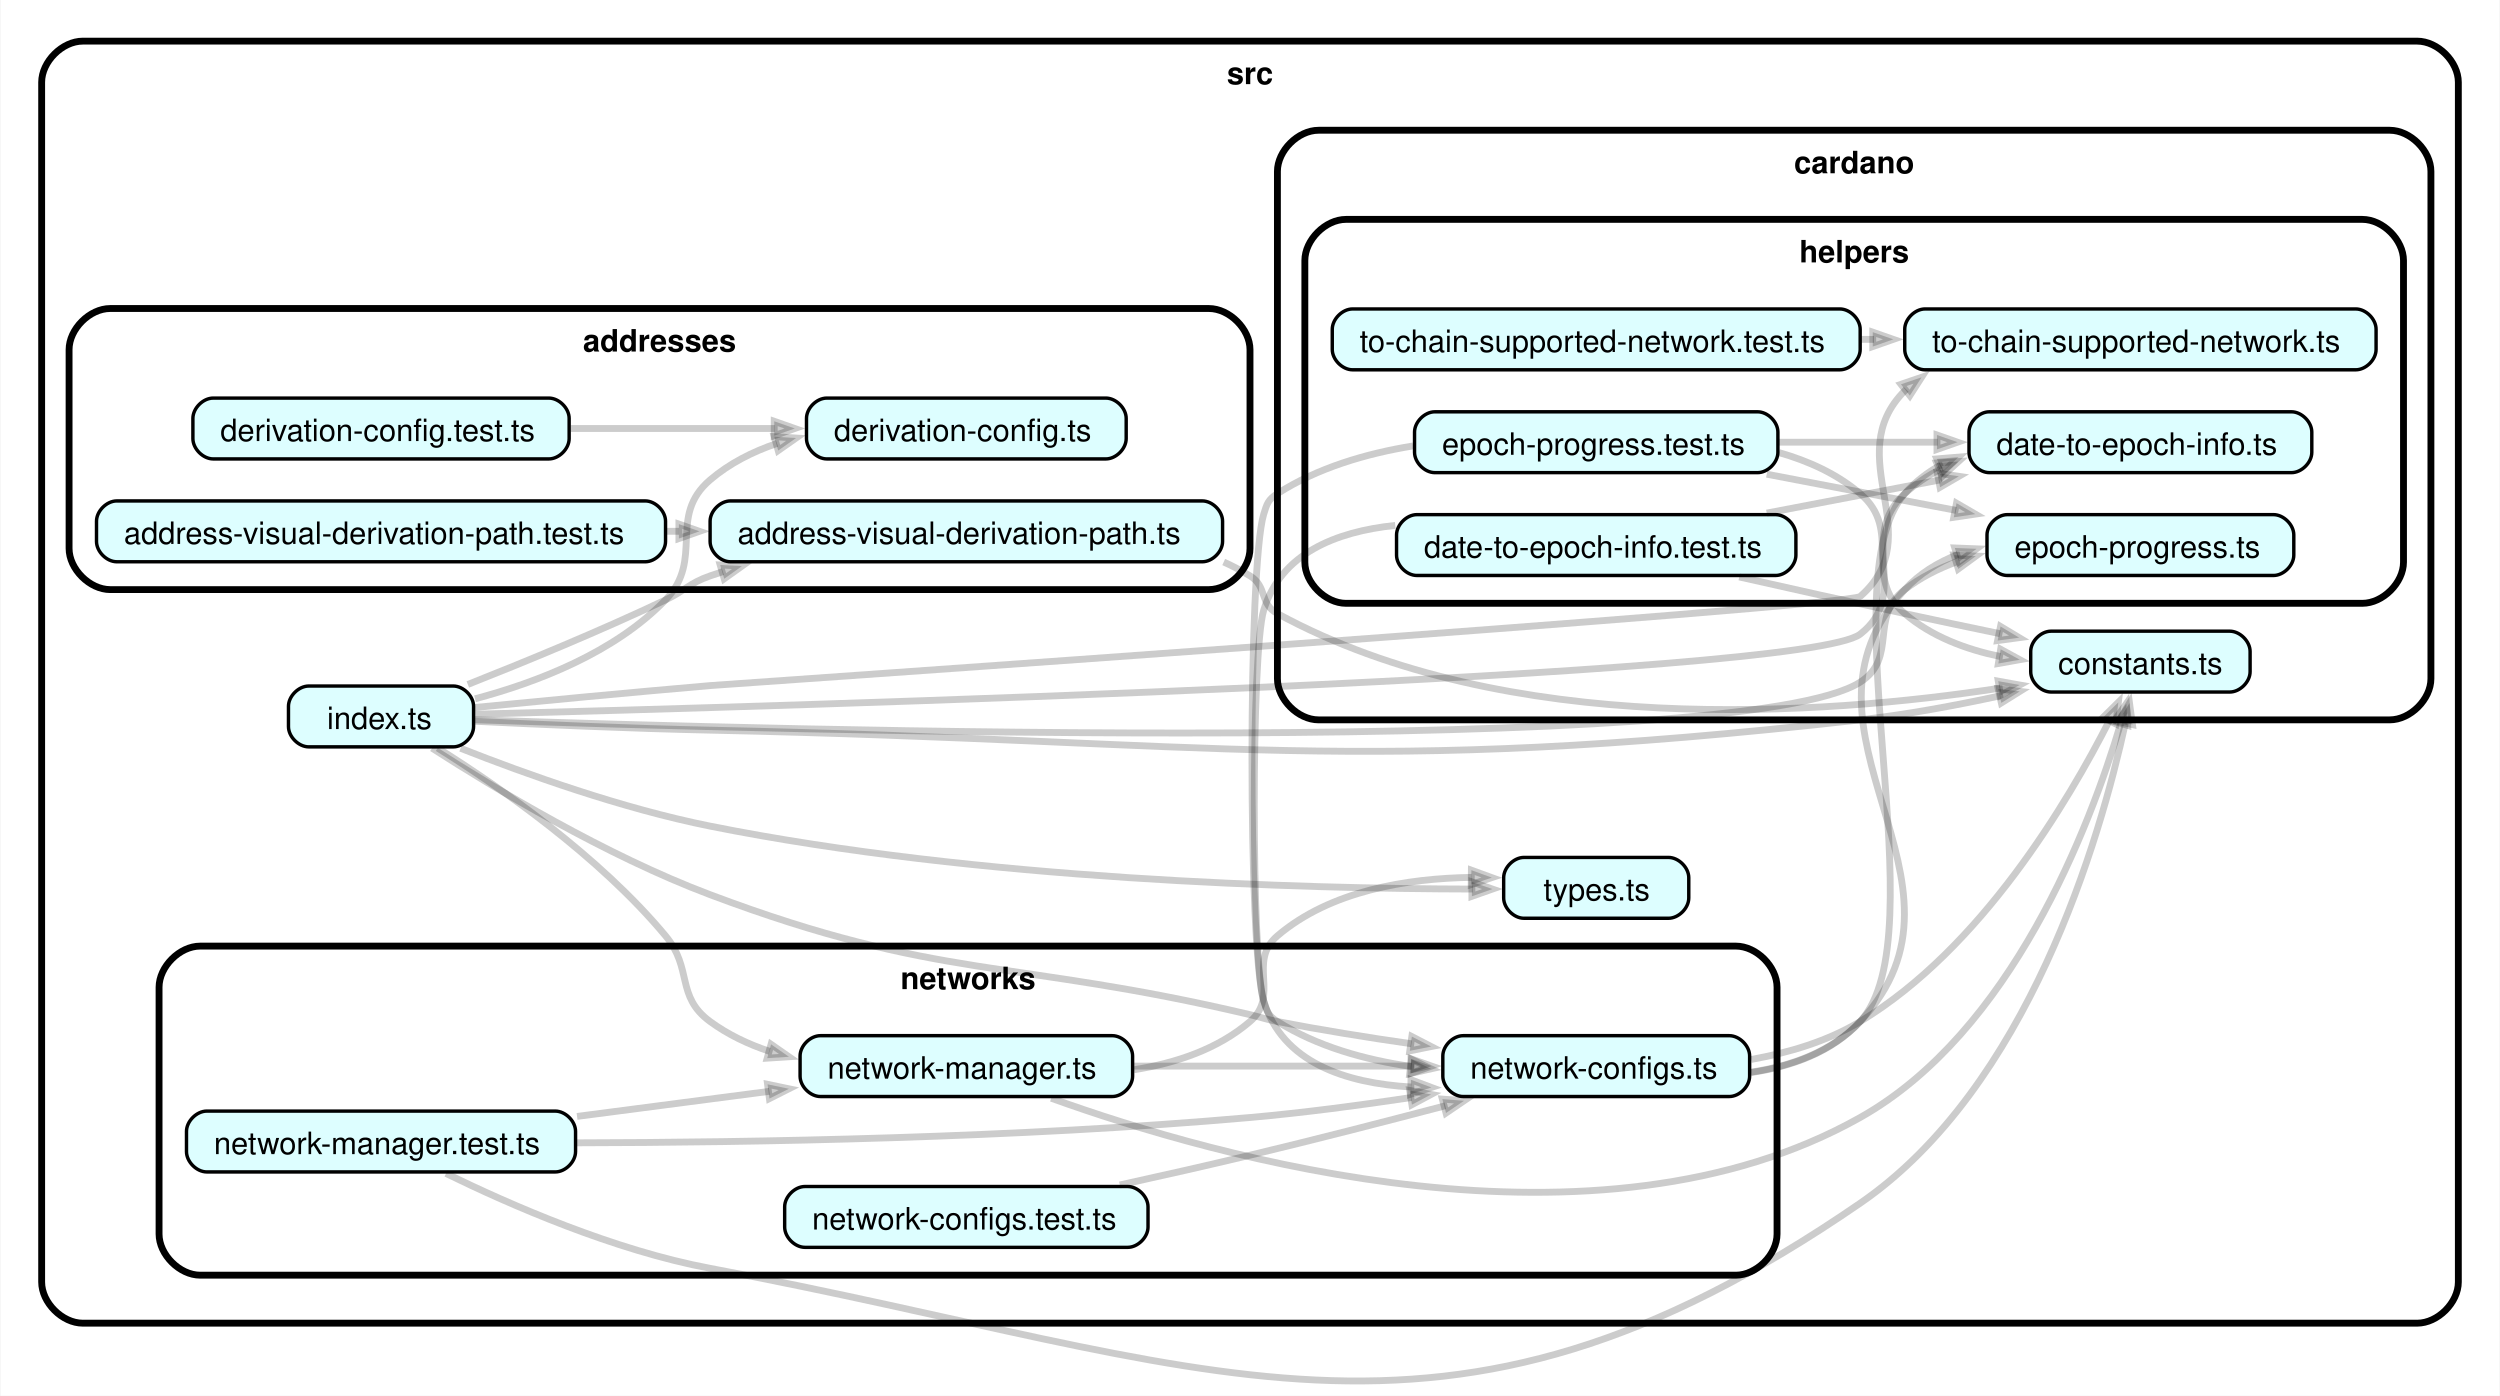
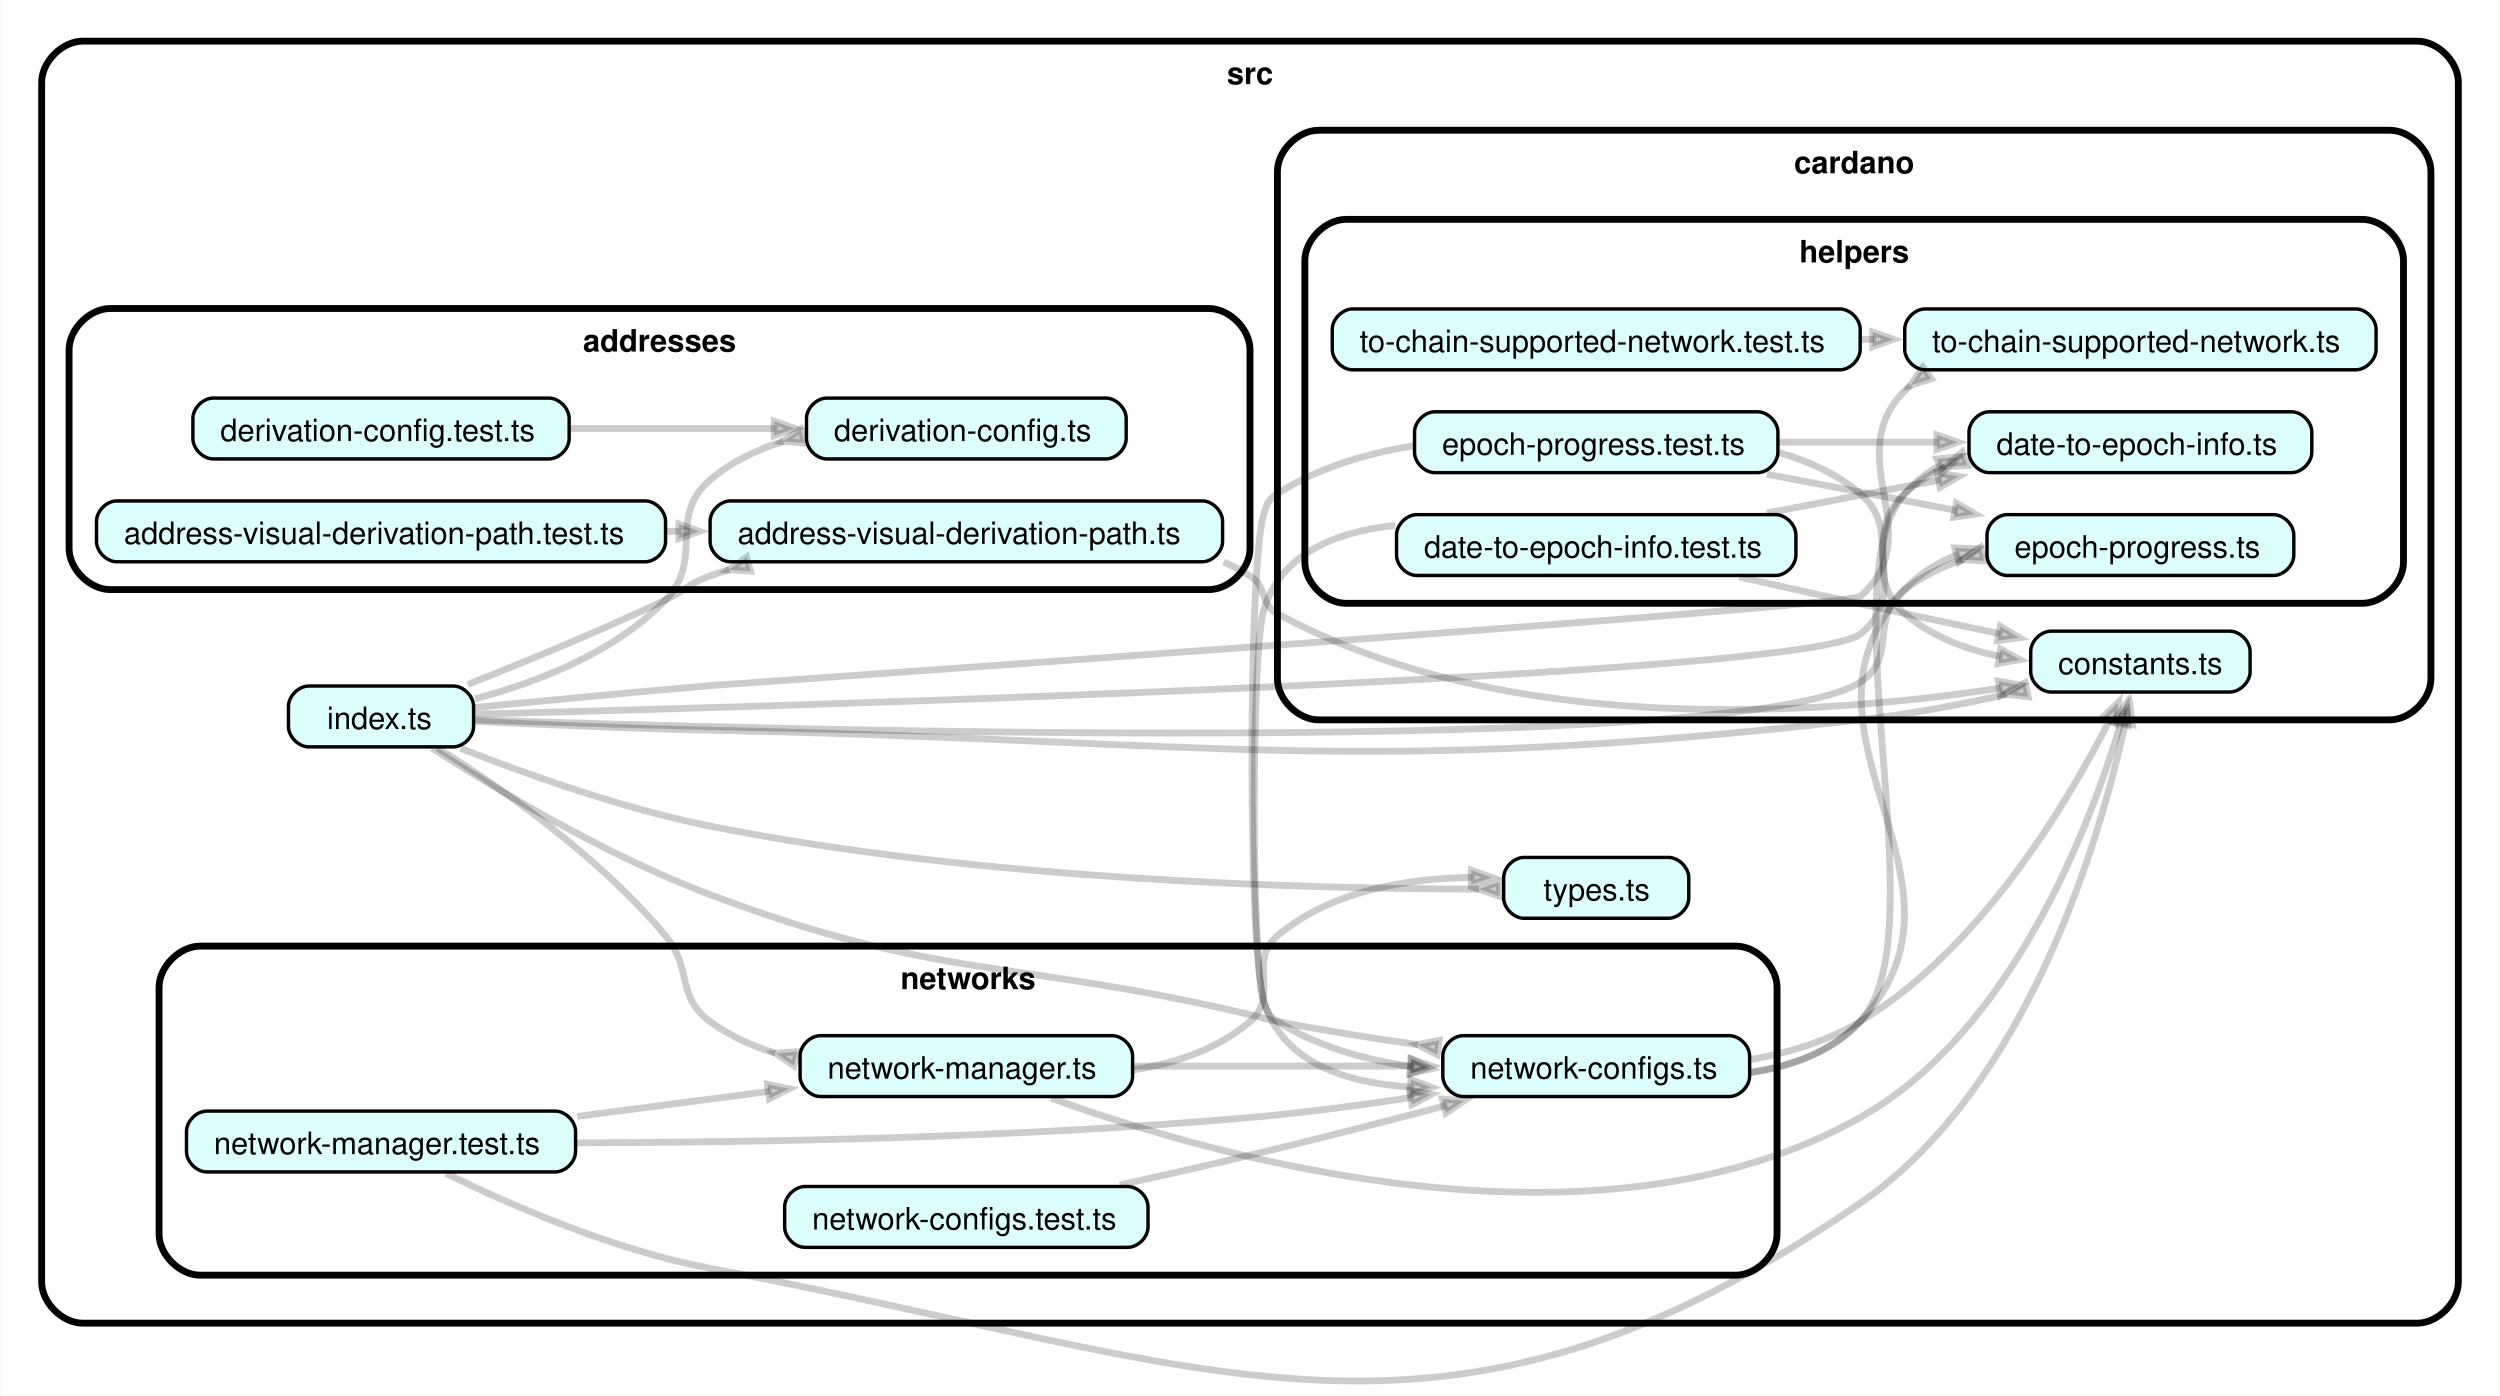
<svg xmlns="http://www.w3.org/2000/svg" xmlns:xlink="http://www.w3.org/1999/xlink" width="729pt" height="407pt" viewBox="0.00 0.00 729.00 407.17">
  <g id="graph0" class="graph" transform="scale(1 1) rotate(0) translate(4 403.17)">
    <polygon fill="white" stroke="none" points="-4,4 -4,-403.17 725,-403.17 725,4 -4,4" />
    <g id="clust1" class="cluster">
      <path fill="#ffffff" stroke="black" stroke-width="2" d="M20,-17.17C20,-17.17 701,-17.17 701,-17.17 707,-17.17 713,-23.17 713,-29.17 713,-29.17 713,-379.17 713,-379.17 713,-385.17 707,-391.17 701,-391.17 701,-391.17 20,-391.17 20,-391.17 14,-391.17 8,-385.17 8,-379.17 8,-379.17 8,-29.17 8,-29.17 8,-23.17 14,-17.17 20,-17.17" />
      <text text-anchor="middle" x="360.5" y="-378.62" font-family="Helvetica,sans-Serif" font-weight="bold" font-size="9.00">src</text>
    </g>
    <g id="clust2" class="cluster">
      <path fill="#ffffff" stroke="black" stroke-width="2" d="M28,-231.17C28,-231.17 348.5,-231.17 348.5,-231.17 354.5,-231.17 360.5,-237.17 360.5,-243.17 360.5,-243.17 360.5,-301.17 360.5,-301.17 360.5,-307.17 354.5,-313.17 348.5,-313.17 348.5,-313.17 28,-313.17 28,-313.17 22,-313.17 16,-307.17 16,-301.17 16,-301.17 16,-243.17 16,-243.17 16,-237.17 22,-231.17 28,-231.17" />
      <text text-anchor="middle" x="188.25" y="-300.62" font-family="Helvetica,sans-Serif" font-weight="bold" font-size="9.00">addresses</text>
    </g>
    <g id="clust3" class="cluster">
      <path fill="#ffffff" stroke="black" stroke-width="2" d="M380.5,-193.17C380.5,-193.17 693,-193.17 693,-193.17 699,-193.17 705,-199.17 705,-205.17 705,-205.17 705,-353.17 705,-353.17 705,-359.17 699,-365.17 693,-365.17 693,-365.17 380.5,-365.17 380.5,-365.17 374.5,-365.17 368.5,-359.17 368.5,-353.17 368.5,-353.17 368.5,-205.17 368.5,-205.17 368.5,-199.17 374.5,-193.17 380.5,-193.17" />
      <text text-anchor="middle" x="536.75" y="-352.62" font-family="Helvetica,sans-Serif" font-weight="bold" font-size="9.00">cardano</text>
    </g>
    <g id="clust4" class="cluster">
      <path fill="#ffffff" stroke="black" stroke-width="2" d="M388.5,-227.17C388.5,-227.17 685,-227.17 685,-227.17 691,-227.17 697,-233.17 697,-239.17 697,-239.17 697,-327.17 697,-327.17 697,-333.17 691,-339.17 685,-339.17 685,-339.17 388.5,-339.17 388.5,-339.17 382.5,-339.17 376.5,-333.17 376.5,-327.17 376.5,-327.17 376.5,-239.17 376.5,-239.17 376.5,-233.17 382.5,-227.17 388.5,-227.17" />
      <text text-anchor="middle" x="536.75" y="-326.62" font-family="Helvetica,sans-Serif" font-weight="bold" font-size="9.00">helpers</text>
    </g>
    <g id="clust5" class="cluster">
      <path fill="#ffffff" stroke="black" stroke-width="2" d="M54.25,-31.17C54.25,-31.17 502.25,-31.17 502.25,-31.17 508.25,-31.17 514.25,-37.17 514.25,-43.17 514.25,-43.17 514.25,-115.17 514.25,-115.17 514.25,-121.17 508.25,-127.17 502.25,-127.17 502.25,-127.17 54.25,-127.17 54.25,-127.17 48.25,-127.17 42.25,-121.17 42.25,-115.17 42.25,-115.17 42.25,-43.17 42.25,-43.17 42.25,-37.17 48.25,-31.17 54.25,-31.17" />
      <text text-anchor="middle" x="278.25" y="-114.62" font-family="Helvetica,sans-Serif" font-weight="bold" font-size="9.00">networks</text>
    </g>
    <g id="node1" class="node">
      <g id="a_node1">
        <a xlink:href="src/addresses/address-visual-derivation-path.test.ts" xlink:title="address-visual-derivation-path.test.ts">
          <path fill="#ddfeff" stroke="black" d="M184.08,-257.04C184.08,-257.04 29.92,-257.04 29.92,-257.04 26.96,-257.04 24,-254.08 24,-251.13 24,-251.13 24,-245.21 24,-245.21 24,-242.25 26.96,-239.29 29.92,-239.29 29.92,-239.29 184.08,-239.29 184.08,-239.29 187.04,-239.29 190,-242.25 190,-245.21 190,-245.21 190,-251.13 190,-251.13 190,-254.08 187.04,-257.04 184.08,-257.04" />
          <text text-anchor="start" x="32" y="-244.49" font-family="Helvetica,sans-Serif" font-size="9.00">address-visual-derivation-path.test.ts</text>
        </a>
      </g>
    </g>
    <g id="node2" class="node">
      <g id="a_node2">
        <a xlink:href="src/addresses/address-visual-derivation-path.ts" xlink:title="address-visual-derivation-path.ts">
          <path fill="#ddfeff" stroke="black" d="M346.58,-257.04C346.58,-257.04 208.92,-257.04 208.92,-257.04 205.96,-257.04 203,-254.08 203,-251.13 203,-251.13 203,-245.21 203,-245.21 203,-242.25 205.96,-239.29 208.92,-239.29 208.92,-239.29 346.58,-239.29 346.58,-239.29 349.54,-239.29 352.5,-242.25 352.5,-245.21 352.5,-245.21 352.5,-251.13 352.5,-251.13 352.5,-254.08 349.54,-257.04 346.58,-257.04" />
          <text text-anchor="start" x="211" y="-244.49" font-family="Helvetica,sans-Serif" font-size="9.00">address-visual-derivation-path.ts</text>
        </a>
      </g>
    </g>
    <g id="edge1" class="edge">
      <path fill="none" stroke="#000000" stroke-width="2" stroke-opacity="0.2" d="M190.4,-248.17C191.57,-248.17 192.75,-248.17 193.93,-248.17" />
      <polygon fill="#000000" fill-opacity="0.2" stroke="#000000" stroke-width="2" stroke-opacity="0.2" points="193.9,-250.27 199.9,-248.17 193.9,-246.07 193.9,-250.27" />
    </g>
    <g id="node3" class="node">
      <g id="a_node3">
        <a xlink:href="src/cardano/constants.ts" xlink:title="constants.ts">
          <path fill="#ddfeff" stroke="black" d="M646.33,-219.04C646.33,-219.04 594.17,-219.04 594.17,-219.04 591.21,-219.04 588.25,-216.08 588.25,-213.13 588.25,-213.13 588.25,-207.21 588.25,-207.21 588.25,-204.25 591.21,-201.29 594.17,-201.29 594.17,-201.29 646.33,-201.29 646.33,-201.29 649.29,-201.29 652.25,-204.25 652.25,-207.21 652.25,-207.21 652.25,-213.13 652.25,-213.13 652.25,-216.08 649.29,-219.04 646.33,-219.04" />
          <text text-anchor="start" x="596.25" y="-206.49" font-family="Helvetica,sans-Serif" font-size="9.00">constants.ts</text>
        </a>
      </g>
    </g>
    <g id="edge2" class="edge">
      <path fill="none" stroke="#000000" stroke-width="2" stroke-opacity="0.2" d="M352.83,-239.22C355.48,-238.02 358.05,-236.67 360.5,-235.17 365.65,-232.01 363.19,-227.06 368.5,-224.17 435.28,-187.78 527.45,-194.48 579.42,-202.44" />
      <polygon fill="#000000" fill-opacity="0.2" stroke="#000000" stroke-width="2" stroke-opacity="0.2" points="578.78,-204.46 585.04,-203.34 579.45,-200.32 578.78,-204.46" />
    </g>
    <g id="node4" class="node">
      <g id="a_node4">
        <a xlink:href="src/addresses/derivation-config.test.ts" xlink:title="derivation-config.test.ts">
          <path fill="#ddfeff" stroke="black" d="M155.96,-287.04C155.96,-287.04 58.04,-287.04 58.04,-287.04 55.08,-287.04 52.12,-284.08 52.12,-281.13 52.12,-281.13 52.12,-275.21 52.12,-275.21 52.12,-272.25 55.08,-269.29 58.04,-269.29 58.04,-269.29 155.96,-269.29 155.96,-269.29 158.92,-269.29 161.88,-272.25 161.88,-275.21 161.88,-275.21 161.88,-281.13 161.88,-281.13 161.88,-284.08 158.92,-287.04 155.96,-287.04" />
          <text text-anchor="start" x="60.12" y="-274.49" font-family="Helvetica,sans-Serif" font-size="9.00">derivation-config.test.ts</text>
        </a>
      </g>
    </g>
    <g id="node5" class="node">
      <g id="a_node5">
        <a xlink:href="src/addresses/derivation-config.ts" xlink:title="derivation-config.ts">
          <path fill="#ddfeff" stroke="black" d="M318.46,-287.04C318.46,-287.04 237.04,-287.04 237.04,-287.04 234.08,-287.04 231.12,-284.08 231.12,-281.13 231.12,-281.13 231.12,-275.21 231.12,-275.21 231.12,-272.25 234.08,-269.29 237.04,-269.29 237.04,-269.29 318.46,-269.29 318.46,-269.29 321.42,-269.29 324.38,-272.25 324.38,-275.21 324.38,-275.21 324.38,-281.13 324.38,-281.13 324.38,-284.08 321.42,-287.04 318.46,-287.04" />
          <text text-anchor="start" x="239.12" y="-274.49" font-family="Helvetica,sans-Serif" font-size="9.00">derivation-config.ts</text>
        </a>
      </g>
    </g>
    <g id="edge3" class="edge">
      <path fill="none" stroke="#000000" stroke-width="2" stroke-opacity="0.2" d="M162.32,-278.17C181.37,-278.17 202.77,-278.17 221.86,-278.17" />
      <polygon fill="#000000" fill-opacity="0.2" stroke="#000000" stroke-width="2" stroke-opacity="0.2" points="221.71,-280.27 227.71,-278.17 221.71,-276.07 221.71,-280.27" />
    </g>
    <g id="node6" class="node">
      <g id="a_node6">
        <a xlink:href="src/cardano/helpers/date-to-epoch-info.test.ts" xlink:title="date-to-epoch-info.test.ts">
          <path fill="#ddfeff" stroke="black" d="M513.83,-253.04C513.83,-253.04 409.17,-253.04 409.17,-253.04 406.21,-253.04 403.25,-250.08 403.25,-247.13 403.25,-247.13 403.25,-241.21 403.25,-241.21 403.25,-238.25 406.21,-235.29 409.17,-235.29 409.17,-235.29 513.83,-235.29 513.83,-235.29 516.79,-235.29 519.75,-238.25 519.75,-241.21 519.75,-241.21 519.75,-247.13 519.75,-247.13 519.75,-250.08 516.79,-253.04 513.83,-253.04" />
          <text text-anchor="start" x="411.25" y="-240.49" font-family="Helvetica,sans-Serif" font-size="9.00">date-to-epoch-info.test.ts</text>
        </a>
      </g>
    </g>
    <g id="edge5" class="edge">
      <path fill="none" stroke="#000000" stroke-width="2" stroke-opacity="0.2" d="M503.23,-234.86C518.37,-231.44 535.71,-227.57 551.5,-224.17 560.49,-222.23 570.16,-220.2 579.3,-218.3" />
      <polygon fill="#000000" fill-opacity="0.2" stroke="#000000" stroke-width="2" stroke-opacity="0.2" points="579.44,-220.42 584.89,-217.15 578.59,-216.3 579.44,-220.42" />
    </g>
    <g id="node7" class="node">
      <g id="a_node7">
        <a xlink:href="src/networks/network-configs.ts" xlink:title="network-configs.ts">
          <path fill="#ddfeff" stroke="black" d="M500.33,-101.04C500.33,-101.04 422.67,-101.04 422.67,-101.04 419.71,-101.04 416.75,-98.08 416.75,-95.13 416.75,-95.13 416.75,-89.21 416.75,-89.21 416.75,-86.25 419.71,-83.29 422.67,-83.29 422.67,-83.29 500.33,-83.29 500.33,-83.29 503.29,-83.29 506.25,-86.25 506.25,-89.21 506.25,-89.21 506.25,-95.13 506.25,-95.13 506.25,-98.08 503.29,-101.04 500.33,-101.04" />
          <text text-anchor="start" x="424.75" y="-88.49" font-family="Helvetica,sans-Serif" font-size="9.00">network-configs.ts</text>
        </a>
      </g>
    </g>
    <g id="edge4" class="edge">
      <path fill="none" stroke="#000000" stroke-width="2" stroke-opacity="0.2" d="M402.88,-249.9C385.36,-248.08 369.47,-241.59 364.5,-225.17 360.83,-213.04 360.83,-123.29 364.5,-111.17 365.43,-108.1 365.79,-106.87 368.5,-105.17 380.05,-97.91 393.99,-94.01 407.51,-92.05" />
      <polygon fill="#000000" fill-opacity="0.2" stroke="#000000" stroke-width="2" stroke-opacity="0.2" points="407.59,-94.15 413.31,-91.37 407.1,-89.98 407.59,-94.15" />
    </g>
    <g id="node8" class="node">
      <g id="a_node8">
        <a xlink:href="src/cardano/helpers/date-to-epoch-info.ts" xlink:title="date-to-epoch-info.ts">
          <path fill="#ddfeff" stroke="black" d="M664.33,-283.04C664.33,-283.04 576.17,-283.04 576.17,-283.04 573.21,-283.04 570.25,-280.08 570.25,-277.13 570.25,-277.13 570.25,-271.21 570.25,-271.21 570.25,-268.25 573.21,-265.29 576.17,-265.29 576.17,-265.29 664.33,-265.29 664.33,-265.29 667.29,-265.29 670.25,-268.25 670.25,-271.21 670.25,-271.21 670.25,-277.13 670.25,-277.13 670.25,-280.08 667.29,-283.04 664.33,-283.04" />
          <text text-anchor="start" x="578.25" y="-270.49" font-family="Helvetica,sans-Serif" font-size="9.00">date-to-epoch-info.ts</text>
        </a>
      </g>
    </g>
    <g id="edge6" class="edge">
      <path fill="none" stroke="#000000" stroke-width="2" stroke-opacity="0.2" d="M511.24,-253.49C527.23,-256.56 545.16,-259.99 561.74,-263.16" />
      <polygon fill="#000000" fill-opacity="0.2" stroke="#000000" stroke-width="2" stroke-opacity="0.2" points="561.01,-265.16 567.3,-264.22 561.8,-261.03 561.01,-265.16" />
    </g>
    <g id="edge22" class="edge">
      <path fill="none" stroke="#000000" stroke-width="2" stroke-opacity="0.2" d="M506.68,-94.1C517.65,-96.05 528.98,-99.43 538.5,-105.17 573.76,-126.41 599.19,-169.29 611.3,-193.16" />
      <polygon fill="#000000" fill-opacity="0.2" stroke="#000000" stroke-width="2" stroke-opacity="0.2" points="609.29,-193.83 613.82,-198.3 613.06,-191.98 609.29,-193.83" />
    </g>
    <g id="edge23" class="edge">
      <path fill="none" stroke="#000000" stroke-width="2" stroke-opacity="0.2" d="M506.65,-90.28C518.54,-92.05 530.35,-96.29 538.5,-105.17 561.73,-130.46 528.89,-233.31 551.5,-259.17 554.5,-262.59 558.08,-265.33 562.02,-267.52" />
      <polygon fill="#000000" fill-opacity="0.2" stroke="#000000" stroke-width="2" stroke-opacity="0.2" points="560.87,-269.3 567.2,-269.83 562.58,-265.47 560.87,-269.3" />
    </g>
    <g id="node10" class="node">
      <g id="a_node10">
        <a xlink:href="src/cardano/helpers/epoch-progress.ts" xlink:title="epoch-progress.ts">
          <path fill="#ddfeff" stroke="black" d="M659.08,-253.04C659.08,-253.04 581.42,-253.04 581.42,-253.04 578.46,-253.04 575.5,-250.08 575.5,-247.13 575.5,-247.13 575.5,-241.21 575.5,-241.21 575.5,-238.25 578.46,-235.29 581.42,-235.29 581.42,-235.29 659.08,-235.29 659.08,-235.29 662.04,-235.29 665,-238.25 665,-241.21 665,-241.21 665,-247.13 665,-247.13 665,-250.08 662.04,-253.04 659.08,-253.04" />
          <text text-anchor="start" x="583.5" y="-240.49" font-family="Helvetica,sans-Serif" font-size="9.00">epoch-progress.ts</text>
        </a>
      </g>
    </g>
    <g id="edge24" class="edge">
      <path fill="none" stroke="#000000" stroke-width="2" stroke-opacity="0.2" d="M506.54,-90.38C518.43,-92.15 530.27,-96.37 538.5,-105.17 576.96,-146.28 513.46,-189.67 551.5,-231.17 555.78,-235.84 561.19,-239.14 567.08,-241.43" />
      <polygon fill="#000000" fill-opacity="0.2" stroke="#000000" stroke-width="2" stroke-opacity="0.2" points="566.1,-243.32 572.45,-243.07 567.33,-239.3 566.1,-243.32" />
    </g>
    <g id="node9" class="node">
      <g id="a_node9">
        <a xlink:href="src/cardano/helpers/epoch-progress.test.ts" xlink:title="epoch-progress.test.ts">
          <path fill="#ddfeff" stroke="black" d="M508.58,-283.04C508.58,-283.04 414.42,-283.04 414.42,-283.04 411.46,-283.04 408.5,-280.08 408.5,-277.13 408.5,-277.13 408.5,-271.21 408.5,-271.21 408.5,-268.25 411.46,-265.29 414.42,-265.29 414.42,-265.29 508.58,-265.29 508.58,-265.29 511.54,-265.29 514.5,-268.25 514.5,-271.21 514.5,-271.21 514.5,-277.13 514.5,-277.13 514.5,-280.08 511.54,-283.04 508.58,-283.04" />
          <text text-anchor="start" x="416.5" y="-270.49" font-family="Helvetica,sans-Serif" font-size="9.00">epoch-progress.test.ts</text>
        </a>
      </g>
    </g>
    <g id="edge8" class="edge">
      <path fill="none" stroke="#000000" stroke-width="2" stroke-opacity="0.2" d="M514.78,-271.15C523.41,-268.7 531.74,-264.92 538.5,-259.17 551.14,-248.41 538.91,-234.98 551.5,-224.17 559.25,-217.51 569.34,-213.73 579.34,-211.65" />
      <polygon fill="#000000" fill-opacity="0.2" stroke="#000000" stroke-width="2" stroke-opacity="0.2" points="579.48,-213.76 585.07,-210.72 578.81,-209.61 579.48,-213.76" />
    </g>
    <g id="edge7" class="edge">
      <path fill="none" stroke="#000000" stroke-width="2" stroke-opacity="0.2" d="M408.1,-273.09C394.37,-270.86 380.19,-266.68 368.5,-259.17 365.8,-257.43 365.43,-256.23 364.5,-253.17 359.93,-238.07 359.93,-126.27 364.5,-111.17 369.91,-93.29 388.25,-87.18 407.55,-86.06" />
      <polygon fill="#000000" fill-opacity="0.2" stroke="#000000" stroke-width="2" stroke-opacity="0.2" points="407.46,-88.17 413.42,-85.94 407.38,-83.97 407.46,-88.17" />
    </g>
    <g id="edge9" class="edge">
      <path fill="none" stroke="#000000" stroke-width="2" stroke-opacity="0.2" d="M514.7,-274.17C529.59,-274.17 545.9,-274.17 561.12,-274.17" />
      <polygon fill="#000000" fill-opacity="0.2" stroke="#000000" stroke-width="2" stroke-opacity="0.2" points="560.91,-276.27 566.91,-274.17 560.91,-272.07 560.91,-276.27" />
    </g>
    <g id="edge10" class="edge">
      <path fill="none" stroke="#000000" stroke-width="2" stroke-opacity="0.2" d="M511.24,-264.84C528.77,-261.48 548.62,-257.68 566.48,-254.27" />
      <polygon fill="#000000" fill-opacity="0.2" stroke="#000000" stroke-width="2" stroke-opacity="0.2" points="566.6,-256.38 572.1,-253.19 565.81,-252.26 566.6,-256.38" />
    </g>
    <g id="node11" class="node">
      <g id="a_node11">
        <a xlink:href="src/cardano/helpers/to-chain-supported-network.test.ts" xlink:title="to-chain-supported-network.test.ts">
          <path fill="#ddfeff" stroke="black" d="M532.58,-313.04C532.58,-313.04 390.42,-313.04 390.42,-313.04 387.46,-313.04 384.5,-310.08 384.5,-307.13 384.5,-307.13 384.5,-301.21 384.5,-301.21 384.5,-298.25 387.46,-295.29 390.42,-295.29 390.42,-295.29 532.58,-295.29 532.58,-295.29 535.54,-295.29 538.5,-298.25 538.5,-301.21 538.5,-301.21 538.5,-307.13 538.5,-307.13 538.5,-310.08 535.54,-313.04 532.58,-313.04" />
          <text text-anchor="start" x="392.5" y="-300.49" font-family="Helvetica,sans-Serif" font-size="9.00">to-chain-supported-network.test.ts</text>
        </a>
      </g>
    </g>
    <g id="node12" class="node">
      <g id="a_node12">
        <a xlink:href="src/cardano/helpers/to-chain-supported-network.ts" xlink:title="to-chain-supported-network.ts">
          <path fill="#ddfeff" stroke="black" d="M683.08,-313.04C683.08,-313.04 557.42,-313.04 557.42,-313.04 554.46,-313.04 551.5,-310.08 551.5,-307.13 551.5,-307.13 551.5,-301.21 551.5,-301.21 551.5,-298.25 554.46,-295.29 557.42,-295.29 557.42,-295.29 683.08,-295.29 683.08,-295.29 686.04,-295.29 689,-298.25 689,-301.21 689,-301.21 689,-307.13 689,-307.13 689,-310.08 686.04,-313.04 683.08,-313.04" />
          <text text-anchor="start" x="559.5" y="-300.49" font-family="Helvetica,sans-Serif" font-size="9.00">to-chain-supported-network.ts</text>
        </a>
      </g>
    </g>
    <g id="edge11" class="edge">
      <path fill="none" stroke="#000000" stroke-width="2" stroke-opacity="0.2" d="M538.58,-304.17C539.9,-304.17 541.21,-304.17 542.53,-304.17" />
      <polygon fill="#000000" fill-opacity="0.2" stroke="#000000" stroke-width="2" stroke-opacity="0.2" points="542.17,-306.27 548.17,-304.17 542.17,-302.07 542.17,-306.27" />
    </g>
    <g id="node13" class="node">
      <g id="a_node13">
        <a xlink:href="src/index.ts" xlink:title="index.ts">
          <path fill="#ddfeff" stroke="black" d="M128.08,-203.04C128.08,-203.04 85.92,-203.04 85.92,-203.04 82.96,-203.04 80,-200.08 80,-197.13 80,-197.13 80,-191.21 80,-191.21 80,-188.25 82.96,-185.29 85.92,-185.29 85.92,-185.29 128.08,-185.29 128.08,-185.29 131.04,-185.29 134,-188.25 134,-191.21 134,-191.21 134,-197.13 134,-197.13 134,-200.08 131.04,-203.04 128.08,-203.04" />
          <text text-anchor="start" x="91.25" y="-190.49" font-family="Helvetica,sans-Serif" font-size="9.00">index.ts</text>
        </a>
      </g>
    </g>
    <g id="edge12" class="edge">
-       <path fill="none" stroke="#000000" stroke-width="2" stroke-opacity="0.2" d="M132.32,-203.5C148.79,-210.01 170.93,-219.11 190,-228.17 195.93,-230.98 196.8,-233.01 203,-235.17 204.23,-235.59 205.47,-236.01 206.73,-236.41" />
-       <polygon fill="#000000" fill-opacity="0.2" stroke="#000000" stroke-width="2" stroke-opacity="0.2" points="205.94,-238.36 212.29,-238.02 207.11,-234.33 205.94,-238.36" />
+       <path fill="none" stroke="#000000" stroke-width="2" stroke-opacity="0.2" d="M132.32,-203.5C148.79,-210.01 170.93,-219.11 190,-228.17 195.93,-230.98 196.8,-233.01 203,-235.17 204.84,-235.81 206.72,-236.42 208.63,-237" />
+       <polygon fill="#000000" fill-opacity="0.2" stroke="#000000" stroke-width="2" stroke-opacity="0.2" points="213.66,-240.61 208.46,-236.95 214.81,-236.57 213.66,-240.61" />
    </g>
    <g id="edge14" class="edge">
-       <path fill="none" stroke="#000000" stroke-width="2" stroke-opacity="0.2" d="M134.2,-192.77C153.27,-191.82 179.73,-190.66 203,-190.17 352.08,-187.03 390.32,-176.47 538.5,-193.17 551.92,-194.68 566.4,-197.38 579.35,-200.19" />
-       <polygon fill="#000000" fill-opacity="0.2" stroke="#000000" stroke-width="2" stroke-opacity="0.2" points="578.76,-202.21 585.08,-201.48 579.68,-198.12 578.76,-202.21" />
+       <path fill="none" stroke="#000000" stroke-width="2" stroke-opacity="0.2" d="M134.2,-192.77C153.27,-191.82 179.73,-190.66 203,-190.17 352.08,-187.03 390.32,-176.47 538.5,-193.17 552.56,-194.75 567.8,-197.64 581.2,-200.6" />
+       <polygon fill="#000000" fill-opacity="0.2" stroke="#000000" stroke-width="2" stroke-opacity="0.2" points="586.59,-203.97 581.2,-200.6 587.52,-199.88 586.59,-203.97" />
    </g>
    <g id="edge13" class="edge">
-       <path fill="none" stroke="#000000" stroke-width="2" stroke-opacity="0.2" d="M134.42,-199.31C152.24,-204.04 175.14,-212.74 190,-228.17 201.51,-240.12 190.39,-252.38 203,-263.17 208.64,-267.99 215.4,-271.41 222.52,-273.82" />
-       <polygon fill="#000000" fill-opacity="0.2" stroke="#000000" stroke-width="2" stroke-opacity="0.2" points="221.72,-275.78 228.07,-275.38 222.86,-271.73 221.72,-275.78" />
+       <path fill="none" stroke="#000000" stroke-width="2" stroke-opacity="0.2" d="M134.42,-199.31C152.24,-204.04 175.14,-212.74 190,-228.17 201.51,-240.12 190.39,-252.38 203,-263.17 209.13,-268.41 216.59,-272 224.38,-274.42" />
+       <polygon fill="#000000" fill-opacity="0.2" stroke="#000000" stroke-width="2" stroke-opacity="0.2" points="229.47,-277.97 224.22,-274.38 230.56,-273.91 229.47,-277.97" />
    </g>
    <g id="edge18" class="edge">
-       <path fill="none" stroke="#000000" stroke-width="2" stroke-opacity="0.2" d="M121.88,-184.92C139.87,-173.34 172.55,-153.62 203,-142.17 270.12,-116.92 290.71,-123.64 360.5,-107.17 364.07,-106.32 364.9,-105.87 368.5,-105.17 381.11,-102.71 394.77,-100.52 407.62,-98.67" />
-       <polygon fill="#000000" fill-opacity="0.2" stroke="#000000" stroke-width="2" stroke-opacity="0.2" points="407.71,-100.78 413.36,-97.87 407.12,-96.62 407.71,-100.78" />
+       <path fill="none" stroke="#000000" stroke-width="2" stroke-opacity="0.2" d="M121.88,-184.92C139.87,-173.34 172.55,-153.62 203,-142.17 270.12,-116.92 290.71,-123.64 360.5,-107.17 364.07,-106.32 364.9,-105.87 368.5,-105.17 381.71,-102.59 396.09,-100.31 409.46,-98.41" />
+       <polygon fill="#000000" fill-opacity="0.2" stroke="#000000" stroke-width="2" stroke-opacity="0.2" points="415.65,-99.67 409.42,-98.42 415.08,-95.51 415.65,-99.67" />
    </g>
    <g id="edge15" class="edge">
-       <path fill="none" stroke="#000000" stroke-width="2" stroke-opacity="0.2" d="M134.44,-194.82C225.66,-197.17 522.49,-205.75 538.5,-218.17 553.6,-229.88 537.39,-246.27 551.5,-259.17 554.61,-262.02 558.14,-264.36 561.92,-266.3" />
-       <polygon fill="#000000" fill-opacity="0.2" stroke="#000000" stroke-width="2" stroke-opacity="0.2" points="560.83,-268.12 567.17,-268.53 562.47,-264.25 560.83,-268.12" />
+       <path fill="none" stroke="#000000" stroke-width="2" stroke-opacity="0.2" d="M134.44,-194.82C225.66,-197.17 522.49,-205.75 538.5,-218.17 553.6,-229.88 537.39,-246.27 551.5,-259.17 555.02,-262.39 559.08,-264.97 563.42,-267.04" />
+       <polygon fill="#000000" fill-opacity="0.2" stroke="#000000" stroke-width="2" stroke-opacity="0.2" points="568.23,-271.28 563.48,-267.06 569.82,-267.39 568.23,-271.28" />
    </g>
    <g id="edge16" class="edge">
-       <path fill="none" stroke="#000000" stroke-width="2" stroke-opacity="0.2" d="M134.37,-193.2C222.73,-190.18 504.65,-182.34 538.5,-204.17 549.69,-211.38 540.94,-223.05 551.5,-231.17 555.99,-234.62 561.12,-237.24 566.52,-239.22" />
-       <polygon fill="#000000" fill-opacity="0.2" stroke="#000000" stroke-width="2" stroke-opacity="0.2" points="565.91,-241.22 572.26,-240.95 567.12,-237.2 565.91,-241.22" />
+       <path fill="none" stroke="#000000" stroke-width="2" stroke-opacity="0.2" d="M134.37,-193.2C222.73,-190.18 504.65,-182.34 538.5,-204.17 549.69,-211.38 540.94,-223.05 551.5,-231.17 556.52,-235.03 562.35,-237.85 568.46,-239.9" />
+       <polygon fill="#000000" fill-opacity="0.2" stroke="#000000" stroke-width="2" stroke-opacity="0.2" points="573.61,-243.56 568.43,-239.89 574.77,-239.53 573.61,-243.56" />
    </g>
    <g id="edge17" class="edge">
-       <path fill="none" stroke="#000000" stroke-width="2" stroke-opacity="0.2" d="M134.2,-196.77C153.27,-198.64 179.73,-201.16 203,-203.17 207.66,-203.57 534.98,-226.09 538.5,-229.17 559.06,-247.1 532.25,-269.83 551.5,-289.17 551.64,-289.31 551.78,-289.44 551.92,-289.58" />
-       <polygon fill="#000000" fill-opacity="0.2" stroke="#000000" stroke-width="2" stroke-opacity="0.2" points="550.4,-291.06 556.42,-293.11 552.99,-287.76 550.4,-291.06" />
+       <path fill="none" stroke="#000000" stroke-width="2" stroke-opacity="0.2" d="M134.2,-196.77C153.27,-198.64 179.73,-201.16 203,-203.17 207.66,-203.57 534.98,-226.09 538.5,-229.17 559.06,-247.1 532.25,-269.83 551.5,-289.17 552.05,-289.72 552.62,-290.26 553.2,-290.78" />
+       <polygon fill="#000000" fill-opacity="0.2" stroke="#000000" stroke-width="2" stroke-opacity="0.2" points="556.75,-296.06 553.2,-290.78 559.26,-292.69 556.75,-296.06" />
    </g>
    <g id="node14" class="node">
      <g id="a_node14">
        <a xlink:href="src/networks/network-manager.ts" xlink:title="network-manager.ts">
          <path fill="#ddfeff" stroke="black" d="M320.33,-101.04C320.33,-101.04 235.17,-101.04 235.17,-101.04 232.21,-101.04 229.25,-98.08 229.25,-95.13 229.25,-95.13 229.25,-89.21 229.25,-89.21 229.25,-86.25 232.21,-83.29 235.17,-83.29 235.17,-83.29 320.33,-83.29 320.33,-83.29 323.29,-83.29 326.25,-86.25 326.25,-89.21 326.25,-89.21 326.25,-95.13 326.25,-95.13 326.25,-98.08 323.29,-101.04 320.33,-101.04" />
          <text text-anchor="start" x="237.25" y="-88.49" font-family="Helvetica,sans-Serif" font-size="9.00">network-manager.ts</text>
        </a>
      </g>
    </g>
    <g id="edge19" class="edge">
-       <path fill="none" stroke="#000000" stroke-width="2" stroke-opacity="0.2" d="M123.53,-184.95C141.35,-173.77 170.6,-153.49 190,-130.17 198.01,-120.54 192.9,-112.57 203,-105.17 208.19,-101.36 214.13,-98.54 220.34,-96.47" />
-       <polygon fill="#000000" fill-opacity="0.2" stroke="#000000" stroke-width="2" stroke-opacity="0.2" points="220.78,-98.52 226,-94.89 219.66,-94.48 220.78,-98.52" />
+       <path fill="none" stroke="#000000" stroke-width="2" stroke-opacity="0.2" d="M123.53,-184.95C141.35,-173.77 170.6,-153.49 190,-130.17 198.01,-120.54 192.9,-112.57 203,-105.17 208.66,-101.01 215.22,-98.04 222.03,-95.92" />
+       <polygon fill="#000000" fill-opacity="0.2" stroke="#000000" stroke-width="2" stroke-opacity="0.2" points="228.49,-96.37 222.15,-95.89 227.41,-92.31 228.49,-96.37" />
    </g>
    <g id="node15" class="node">
      <g id="a_node15">
        <a xlink:href="src/types.ts" xlink:title="types.ts">
          <path fill="#ddfeff" stroke="black" d="M482.58,-153.04C482.58,-153.04 440.42,-153.04 440.42,-153.04 437.46,-153.04 434.5,-150.08 434.5,-147.13 434.5,-147.13 434.5,-141.21 434.5,-141.21 434.5,-138.25 437.46,-135.29 440.42,-135.29 440.42,-135.29 482.58,-135.29 482.58,-135.29 485.54,-135.29 488.5,-138.25 488.5,-141.21 488.5,-141.21 488.5,-147.13 488.5,-147.13 488.5,-150.08 485.54,-153.04 482.58,-153.04" />
          <text text-anchor="start" x="446.12" y="-140.49" font-family="Helvetica,sans-Serif" font-size="9.00">types.ts</text>
        </a>
      </g>
    </g>
    <g id="edge20" class="edge">
-       <path fill="none" stroke="#000000" stroke-width="2" stroke-opacity="0.2" d="M130.21,-184.88C149.19,-177.39 177.4,-167.29 203,-162.17 281.39,-146.49 375.58,-143.92 425.47,-143.81" />
-       <polygon fill="#000000" fill-opacity="0.2" stroke="#000000" stroke-width="2" stroke-opacity="0.2" points="425.23,-145.9 431.23,-143.81 425.23,-141.7 425.23,-145.9" />
+       <path fill="none" stroke="#000000" stroke-width="2" stroke-opacity="0.2" d="M130.21,-184.88C149.19,-177.39 177.4,-167.29 203,-162.17 282.37,-146.3 377.92,-143.86 427.31,-143.8" />
+       <polygon fill="#000000" fill-opacity="0.2" stroke="#000000" stroke-width="2" stroke-opacity="0.2" points="433.26,-145.91 427.26,-143.8 433.26,-141.71 433.26,-145.91" />
    </g>
    <g id="edge28" class="edge">
      <path fill="none" stroke="#000000" stroke-width="2" stroke-opacity="0.2" d="M302.52,-82.79C350.64,-65.45 461.54,-33.86 538.5,-77.17 582.68,-102.03 605.49,-161.93 614.51,-192.12" />
      <polygon fill="#000000" fill-opacity="0.2" stroke="#000000" stroke-width="2" stroke-opacity="0.2" points="612.48,-192.68 616.14,-197.89 616.53,-191.54 612.48,-192.68" />
    </g>
    <g id="edge30" class="edge">
      <path fill="none" stroke="#000000" stroke-width="2" stroke-opacity="0.2" d="M326.5,-92.17C351.43,-92.17 382,-92.17 407.65,-92.17" />
      <polygon fill="#000000" fill-opacity="0.2" stroke="#000000" stroke-width="2" stroke-opacity="0.2" points="407.47,-94.27 413.47,-92.17 407.47,-90.07 407.47,-94.27" />
    </g>
    <g id="edge29" class="edge">
      <path fill="none" stroke="#000000" stroke-width="2" stroke-opacity="0.2" d="M326.62,-91.1C338.82,-93.01 351.12,-97.12 360.5,-105.17 369.35,-112.77 359.62,-122.6 368.5,-130.17 383.92,-143.32 406.33,-146.94 425.17,-147.22" />
      <polygon fill="#000000" fill-opacity="0.2" stroke="#000000" stroke-width="2" stroke-opacity="0.2" points="425.08,-149.32 431.05,-147.15 425.03,-145.12 425.08,-149.32" />
    </g>
    <g id="node16" class="node">
      <g id="a_node16">
        <a xlink:href="src/networks/network-configs.test.ts" xlink:title="network-configs.test.ts">
          <path fill="#ddfeff" stroke="black" d="M324.83,-57.04C324.83,-57.04 230.67,-57.04 230.67,-57.04 227.71,-57.04 224.75,-54.08 224.75,-51.13 224.75,-51.13 224.75,-45.21 224.75,-45.21 224.75,-42.25 227.71,-39.29 230.67,-39.29 230.67,-39.29 324.83,-39.29 324.83,-39.29 327.79,-39.29 330.75,-42.25 330.75,-45.21 330.75,-45.21 330.75,-51.13 330.75,-51.13 330.75,-54.08 327.79,-57.04 324.83,-57.04" />
          <text text-anchor="start" x="232.75" y="-44.49" font-family="Helvetica,sans-Serif" font-size="9.00">network-configs.test.ts</text>
        </a>
      </g>
    </g>
    <g id="edge21" class="edge">
      <path fill="none" stroke="#000000" stroke-width="2" stroke-opacity="0.2" d="M322.52,-57.49C334.83,-60.19 348.21,-63.22 360.5,-66.17 379.24,-70.66 399.86,-75.97 417.48,-80.6" />
      <polygon fill="#000000" fill-opacity="0.2" stroke="#000000" stroke-width="2" stroke-opacity="0.2" points="416.61,-82.54 422.94,-82.05 417.68,-78.48 416.61,-82.54" />
    </g>
    <g id="node17" class="node">
      <g id="a_node17">
        <a xlink:href="src/networks/network-manager.test.ts" xlink:title="network-manager.test.ts">
          <path fill="#ddfeff" stroke="black" d="M157.83,-79.04C157.83,-79.04 56.17,-79.04 56.17,-79.04 53.21,-79.04 50.25,-76.08 50.25,-73.13 50.25,-73.13 50.25,-67.21 50.25,-67.21 50.25,-64.25 53.21,-61.29 56.17,-61.29 56.17,-61.29 157.83,-61.29 157.83,-61.29 160.79,-61.29 163.75,-64.25 163.75,-67.21 163.75,-67.21 163.75,-73.13 163.75,-73.13 163.75,-76.08 160.79,-79.04 157.83,-79.04" />
          <text text-anchor="start" x="58.25" y="-66.49" font-family="Helvetica,sans-Serif" font-size="9.00">network-manager.test.ts</text>
        </a>
      </g>
    </g>
    <g id="edge25" class="edge">
      <path fill="none" stroke="#000000" stroke-width="2" stroke-opacity="0.2" d="M125.97,-60.84C144.64,-51.71 174.99,-38.43 203,-33.17 349.78,-5.59 415.43,32.45 538.5,-52.17 587.48,-85.84 608.5,-158.51 615.88,-192.27" />
      <polygon fill="#000000" fill-opacity="0.2" stroke="#000000" stroke-width="2" stroke-opacity="0.2" points="613.81,-192.63 617.07,-198.08 617.93,-191.78 613.81,-192.63" />
    </g>
    <g id="edge26" class="edge">
      <path fill="none" stroke="#000000" stroke-width="2" stroke-opacity="0.2" d="M163.78,-69.78C215.01,-69.88 293.01,-71.19 360.5,-77.17 375.85,-78.53 392.43,-80.72 407.59,-83.01" />
      <polygon fill="#000000" fill-opacity="0.2" stroke="#000000" stroke-width="2" stroke-opacity="0.2" points="407.09,-85.06 413.34,-83.9 407.73,-80.91 407.09,-85.06" />
    </g>
    <g id="edge27" class="edge">
      <path fill="none" stroke="#000000" stroke-width="2" stroke-opacity="0.2" d="M164.19,-77.49C182.24,-79.85 202.22,-82.45 220.29,-84.81" />
      <polygon fill="#000000" fill-opacity="0.2" stroke="#000000" stroke-width="2" stroke-opacity="0.2" points="219.76,-86.85 225.98,-85.55 220.3,-82.69 219.76,-86.85" />
    </g>
  </g>
</svg>
